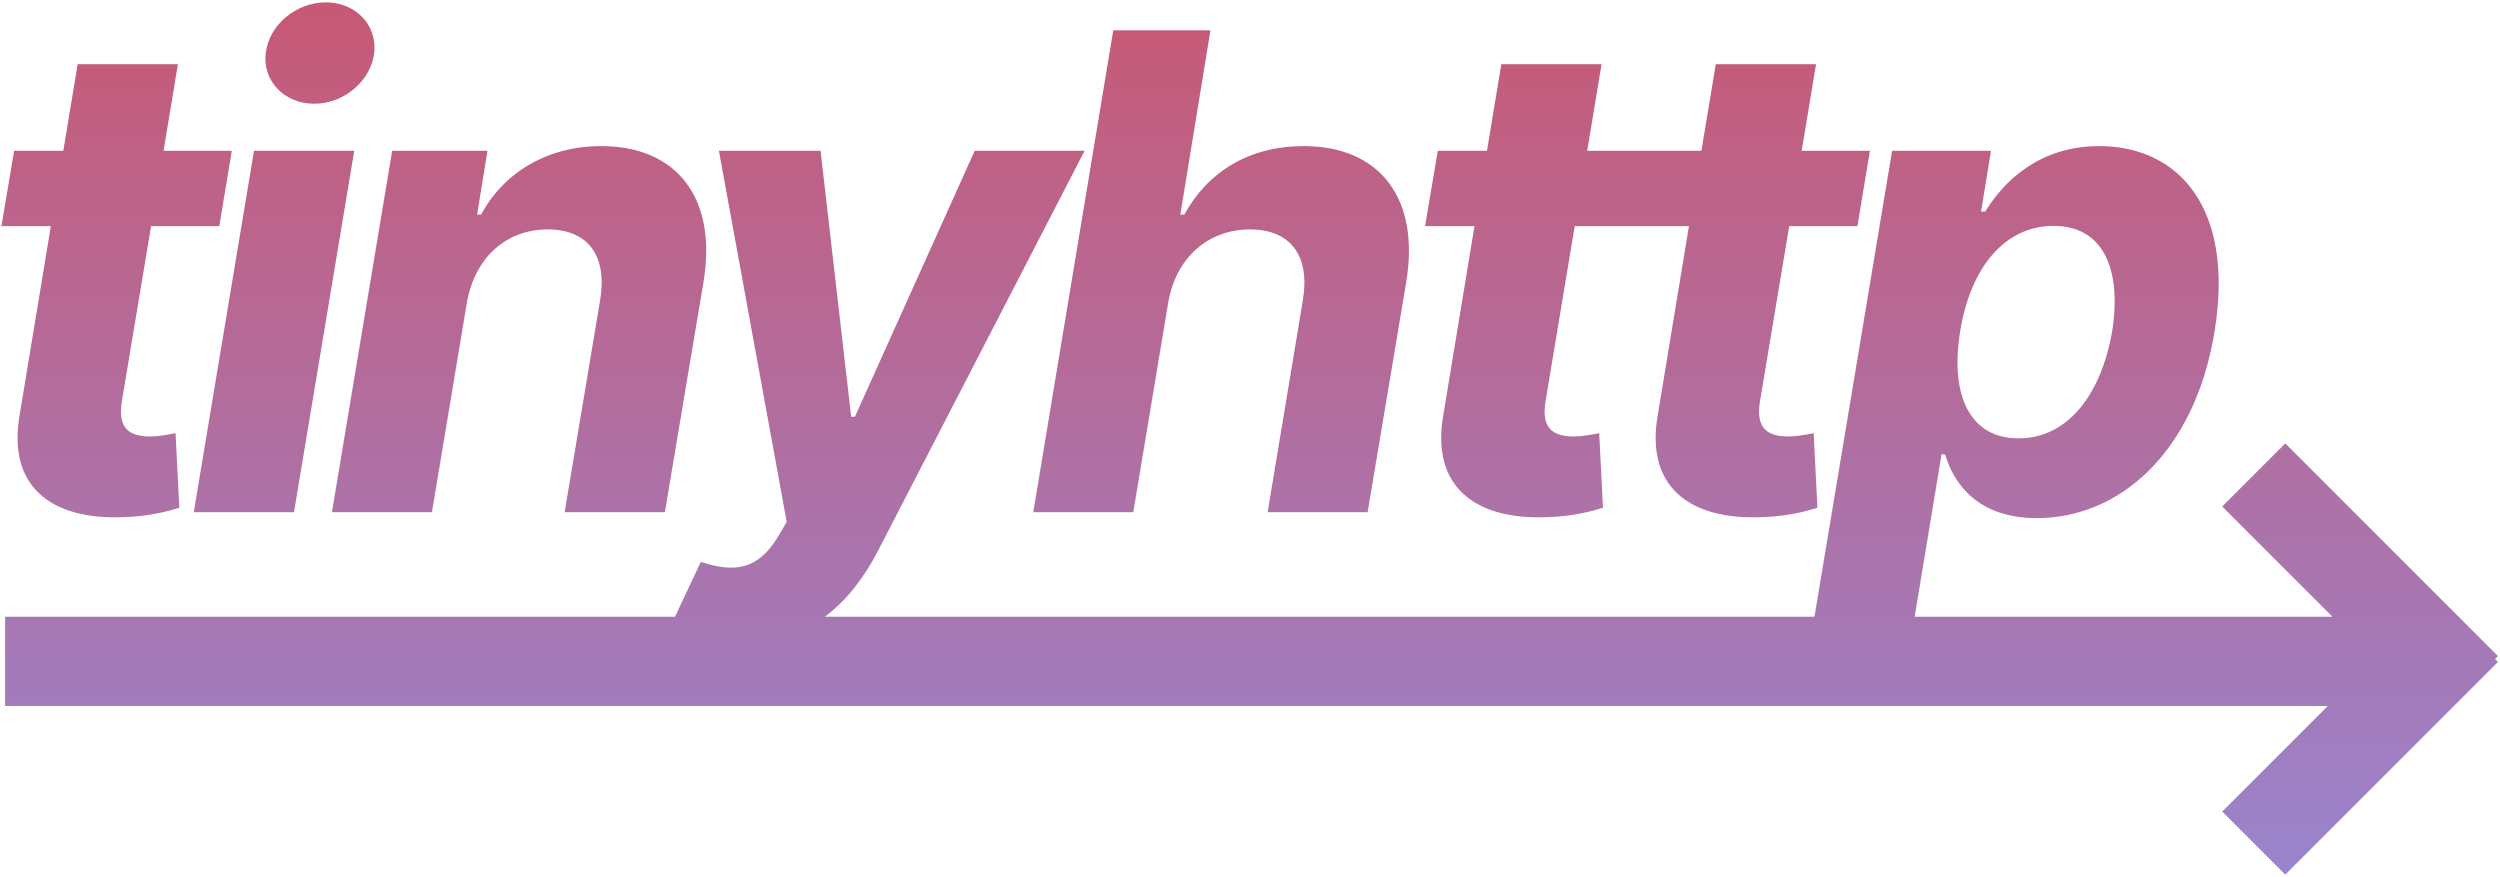
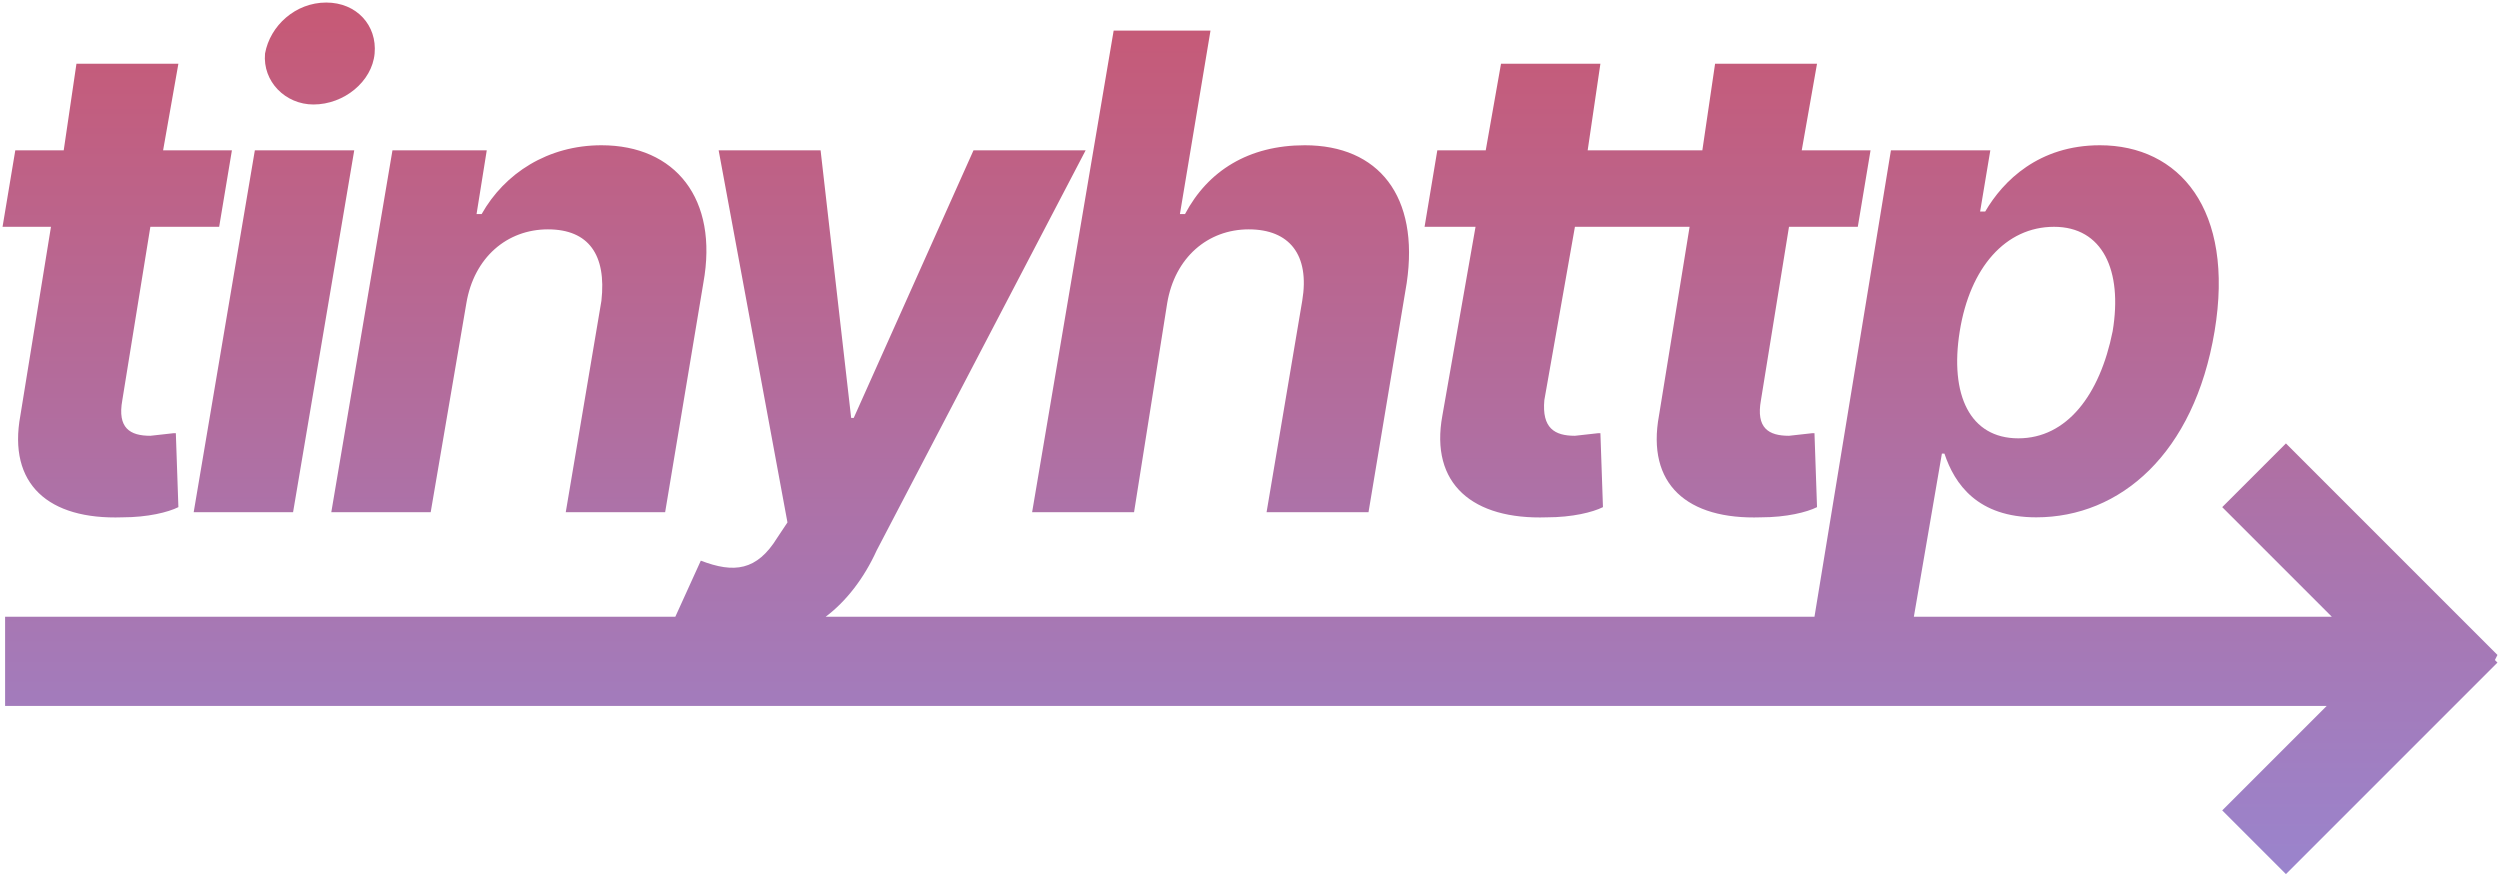
- <svg xmlns="http://www.w3.org/2000/svg" width="981" height="344" viewBox="0 0 981 344" fill="none">
-   <path fill-rule="evenodd" clip-rule="evenodd" d="M76.032 201H115.365L139.001 59.182H99.669L76.032 201ZM123.305 40.716C135.031 40.716 145.557 31.668 146.849 20.773C148.05 9.786 139.555 0.922 127.829 0.922C116.196 0.922 105.578 9.786 104.285 20.773C102.9 31.668 111.579 40.716 123.305 40.716ZM90.947 59.182H64.172L69.804 25.204H30.472L24.84 59.182H5.543L0.557 88.727H19.946L7.759 162.591C2.773 190.29 19.392 204.047 48.291 202.939C58.447 202.662 65.926 200.631 70.358 199.246L68.881 169.977C68.606 170.027 68.29 170.087 67.941 170.154L67.928 170.156L67.925 170.157L67.921 170.158L67.918 170.158C65.685 170.584 62.091 171.27 58.909 171.27C51.061 171.27 45.983 168.315 47.83 157.42L59.278 88.727H86.054L90.947 59.182ZM214.916 90.02C198.943 90.02 186.293 100.73 183.154 119.011L169.489 201H130.249L153.886 59.182H191.279L187.217 84.203H188.786C197.742 67.584 214.823 57.335 235.967 57.335C265.42 57.335 281.577 77.555 276.038 110.702L260.896 201H221.563L235.505 117.719C238.367 100.361 230.796 90.02 214.916 90.02ZM344.427 216.327C338.971 226.816 332.217 235.581 323.703 242H711.998L742.468 59.182H781.247L777.369 83.003H779.031C786.048 71.462 799.989 57.335 823.718 57.335C854.833 57.335 876.992 81.526 868.96 130.276C861.112 177.733 831.566 203.308 799.251 203.308C776.353 203.308 766.751 190.105 763.242 178.287H761.857L751.316 242H915.251L872 198.749L896.749 174L980.187 257.439L979.032 258.594L980.187 259.749L896.749 343.187L872 318.439L913.439 277H2V242H264.877L274.995 220.482C288.198 224.821 297.339 223.621 305.187 210.787L308.696 204.786L282.105 59.182H321.991L333.994 163.514H335.471L382.467 59.182H425.585L344.427 216.327ZM490.489 90.02C474.423 90.02 461.405 100.73 458.358 119.011L444.693 201H405.453L436.845 11.909H474.977L463.159 84.203H464.729C473.869 67.492 490.027 57.335 511.632 57.335C541.085 57.335 557.335 77.463 551.796 110.702L536.654 201H497.413L511.263 117.719C514.125 100.268 506.369 90.02 490.489 90.02ZM648.342 59.182H622.816L628.448 25.204H589.116L583.484 59.182H564.187L559.201 88.727H578.591L566.403 162.591C561.417 190.29 578.037 204.047 606.936 202.939C617.092 202.662 624.571 200.631 629.003 199.246L627.525 169.977C627.377 170.004 627.216 170.034 627.045 170.067L626.77 170.119L626.562 170.158C624.329 170.584 620.736 171.27 617.554 171.27C609.706 171.27 604.627 168.315 606.474 157.42L617.923 88.727H643.356H644.698H662.745L650.558 162.591C645.572 190.29 662.191 204.047 691.09 202.939C701.247 202.662 708.725 200.631 713.157 199.246L711.68 169.977L711.515 170.007C711.419 170.025 711.319 170.044 711.215 170.064L711.097 170.086L710.717 170.158C708.484 170.584 704.891 171.27 701.708 171.27C693.86 171.27 688.782 168.315 690.629 157.42L702.078 88.727H728.853L733.747 59.182H706.971L712.603 25.204H673.271L667.639 59.182H649.592H648.342ZM769.151 130.091C773.214 104.793 786.786 88.635 805.806 88.635C825.288 88.635 832.674 105.531 828.796 130.091C824.457 154.835 811.438 172.009 792.049 172.009C773.122 172.009 765.089 155.389 769.151 130.091Z" fill="url(#paint0_linear)" />
+ <svg xmlns="http://www.w3.org/2000/svg" width="981" height="344" fill="none">
+   <path fill-rule="evenodd" clip-rule="evenodd" d="M76 201h39l24-142h-39L76 201zm47-160c12 0 23-9 24-20s-7-20-19-20-22 9-24 20c-1 11 8 20 19 20zM91 59H64l6-34H30l-5 34H6L1 89h19L8 163c-5 27 11 41 40 40 10 0 18-2 22-4l-1-29h-1l-9 1c-8 0-13-3-11-14l11-68h27l5-30zm124 31c-16 0-29 11-32 29l-14 82h-39l24-142h37l-4 25h2c9-16 26-27 47-27 29 0 46 21 40 54l-15 90h-39l14-83c2-18-5-28-21-28zm129 126c-5 11-12 20-20 26h388l30-183h39l-4 24h2c7-12 21-26 45-26 31 0 53 25 45 73s-37 73-70 73c-23 0-32-13-36-25h-1l-11 64h164l-43-43 25-25 83 83-1 2 1 1-83 83-25-25 41-41H2v-35h263l10-22c13 5 22 4 30-9l4-6-27-146h40l12 105h1l47-105h44l-82 157zM490 90c-16 0-29 11-32 29l-13 82h-40l32-189h38l-12 72h2c9-17 25-27 47-27 29 0 45 20 40 54l-15 90h-40l14-83c3-18-5-28-21-28zm158-31h-25l5-34h-39l-6 34h-19l-5 30h20l-13 74c-5 27 12 41 41 40 10 0 18-2 22-4l-1-29h-1l-9 1c-8 0-13-3-12-14l12-68h45l-12 74c-5 27 11 41 40 40 10 0 18-2 22-4l-1-29h-1l-9 1c-8 0-13-3-11-14l11-68h27l5-30h-27l6-34h-40l-5 34h-20zm121 71c4-25 18-41 37-41s27 17 23 41c-5 25-18 42-37 42s-27-17-23-42z" fill="url(#paint0_linear)" />
  <defs>
-     <linearGradient id="paint0_linear" x1="490.372" y1="0.922" x2="490.372" y2="343.187" gradientUnits="userSpaceOnUse">
+     <linearGradient id="paint0_linear" x1="490.4" y1=".9" x2="490.4" y2="343.2" gradientUnits="userSpaceOnUse">
      <stop stop-color="#C75975" />
      <stop offset="1" stop-color="#9A84CD" />
    </linearGradient>
  </defs>
</svg>
